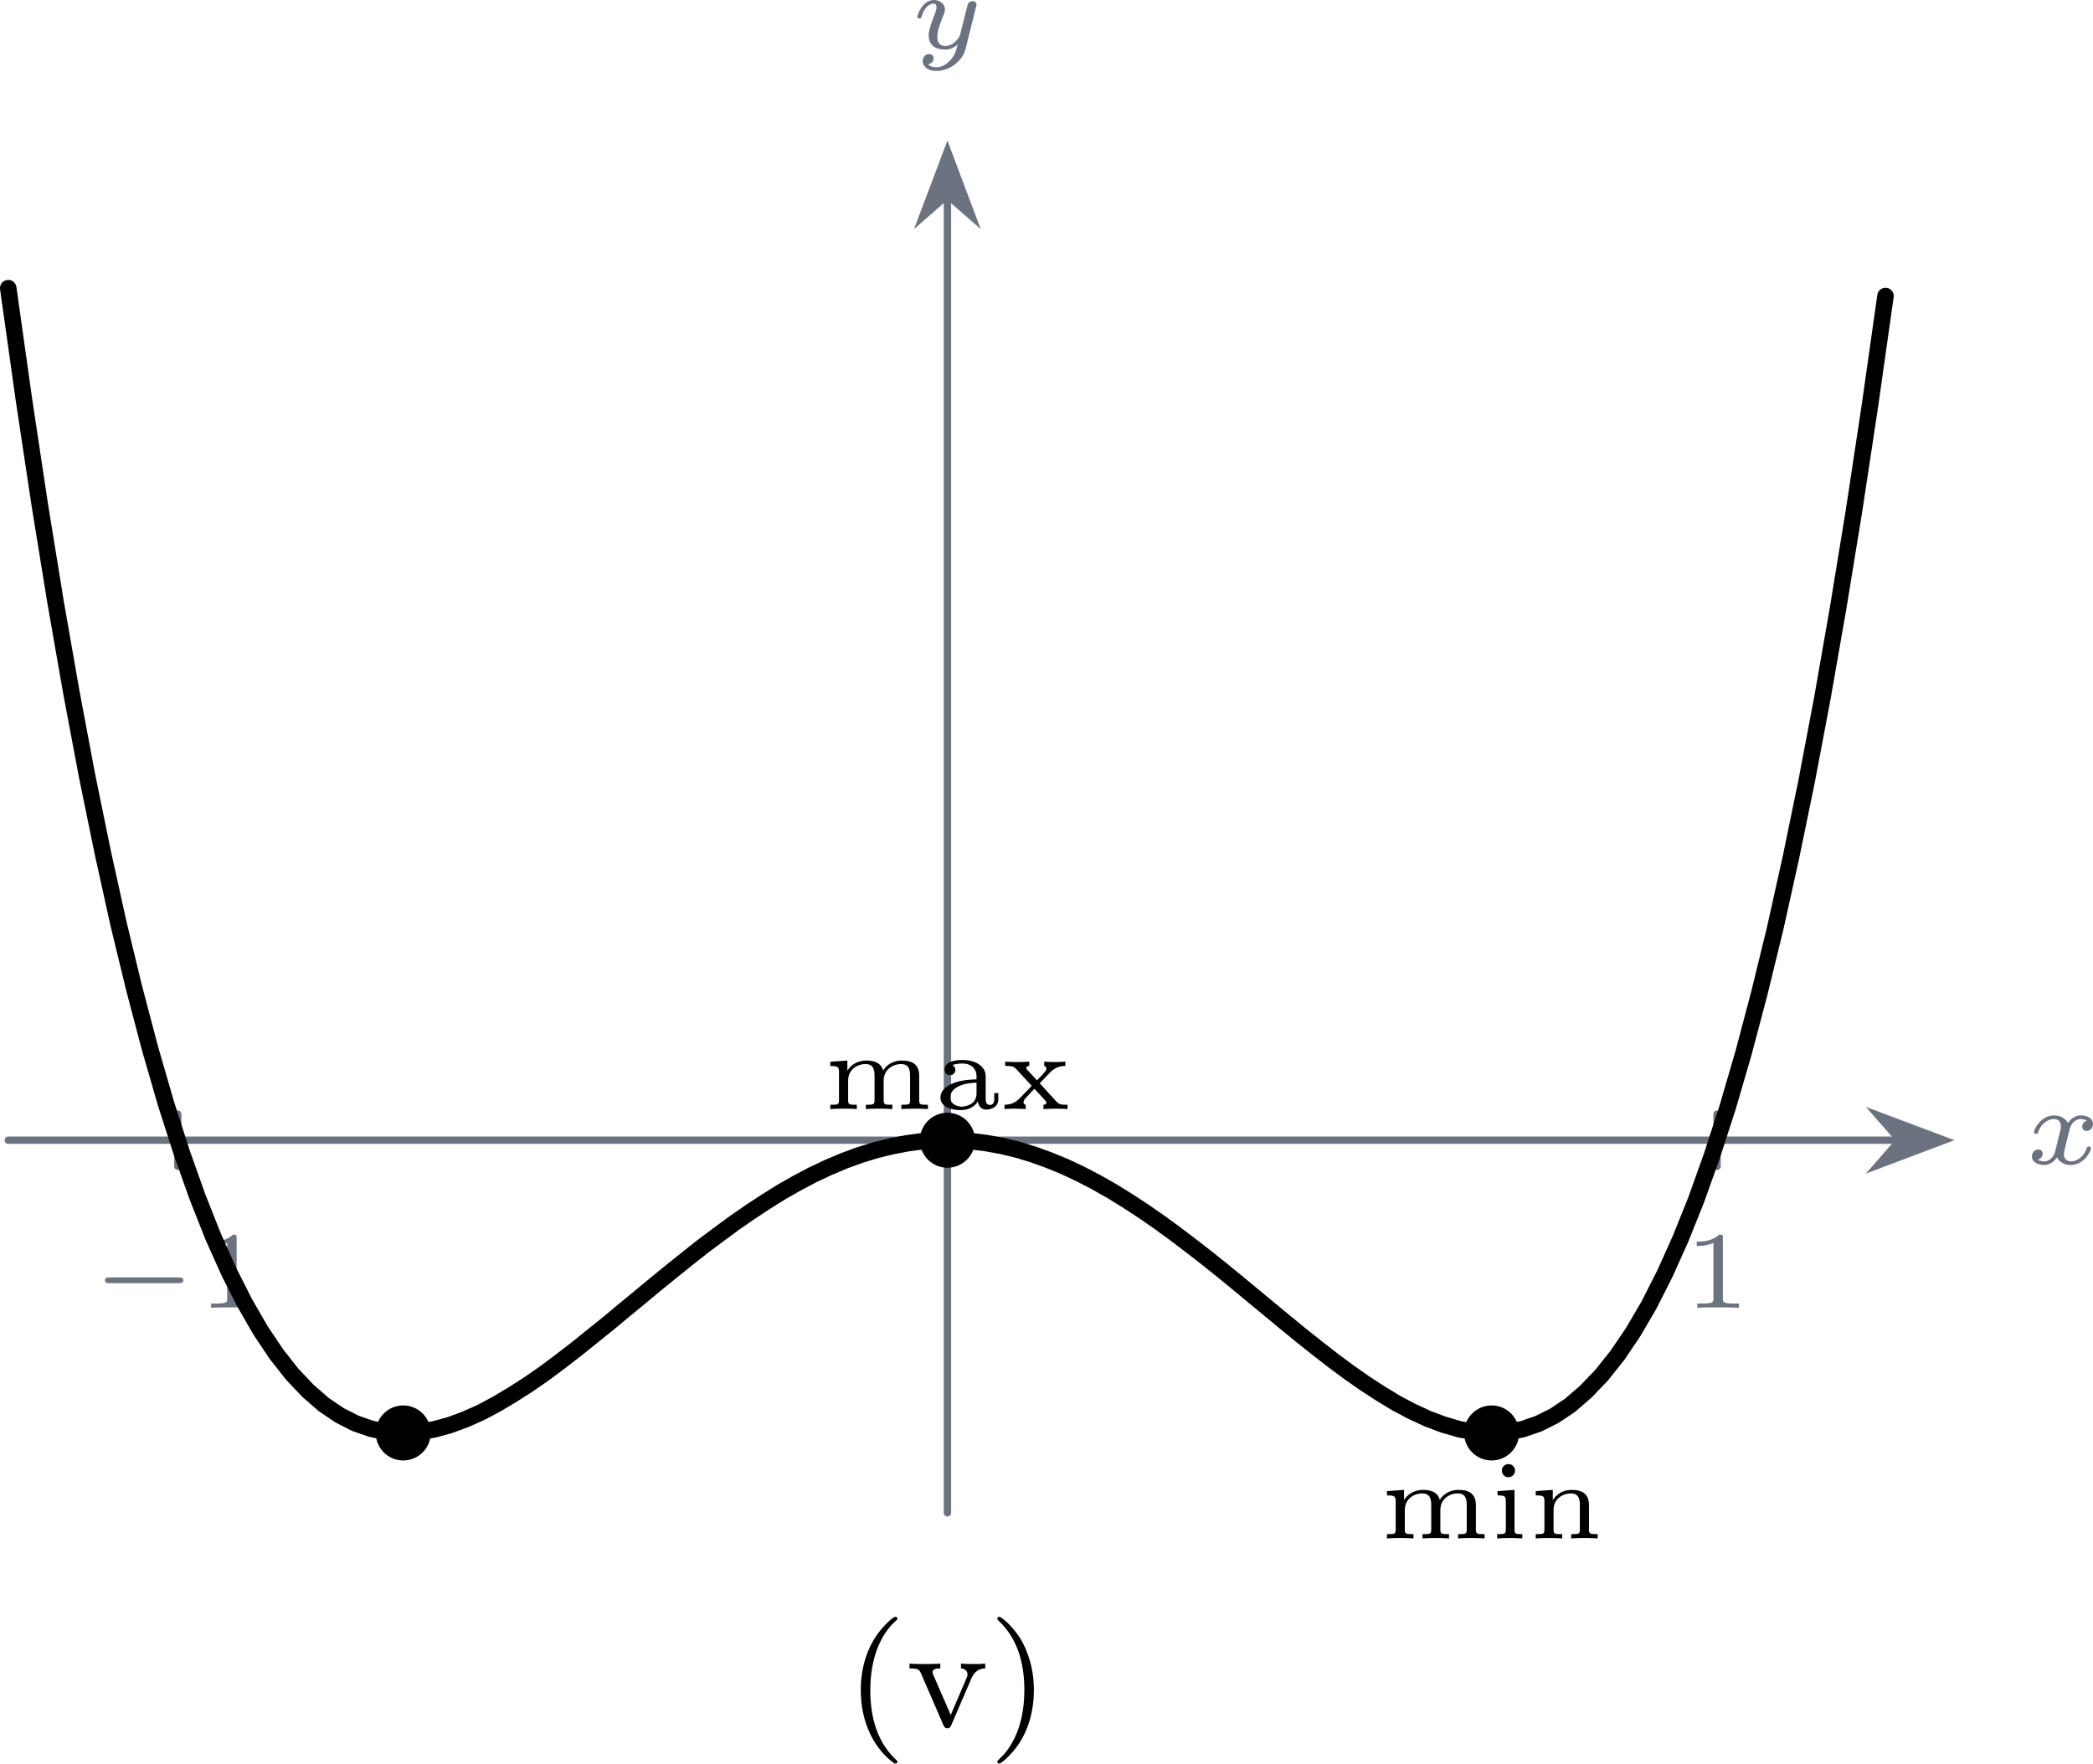
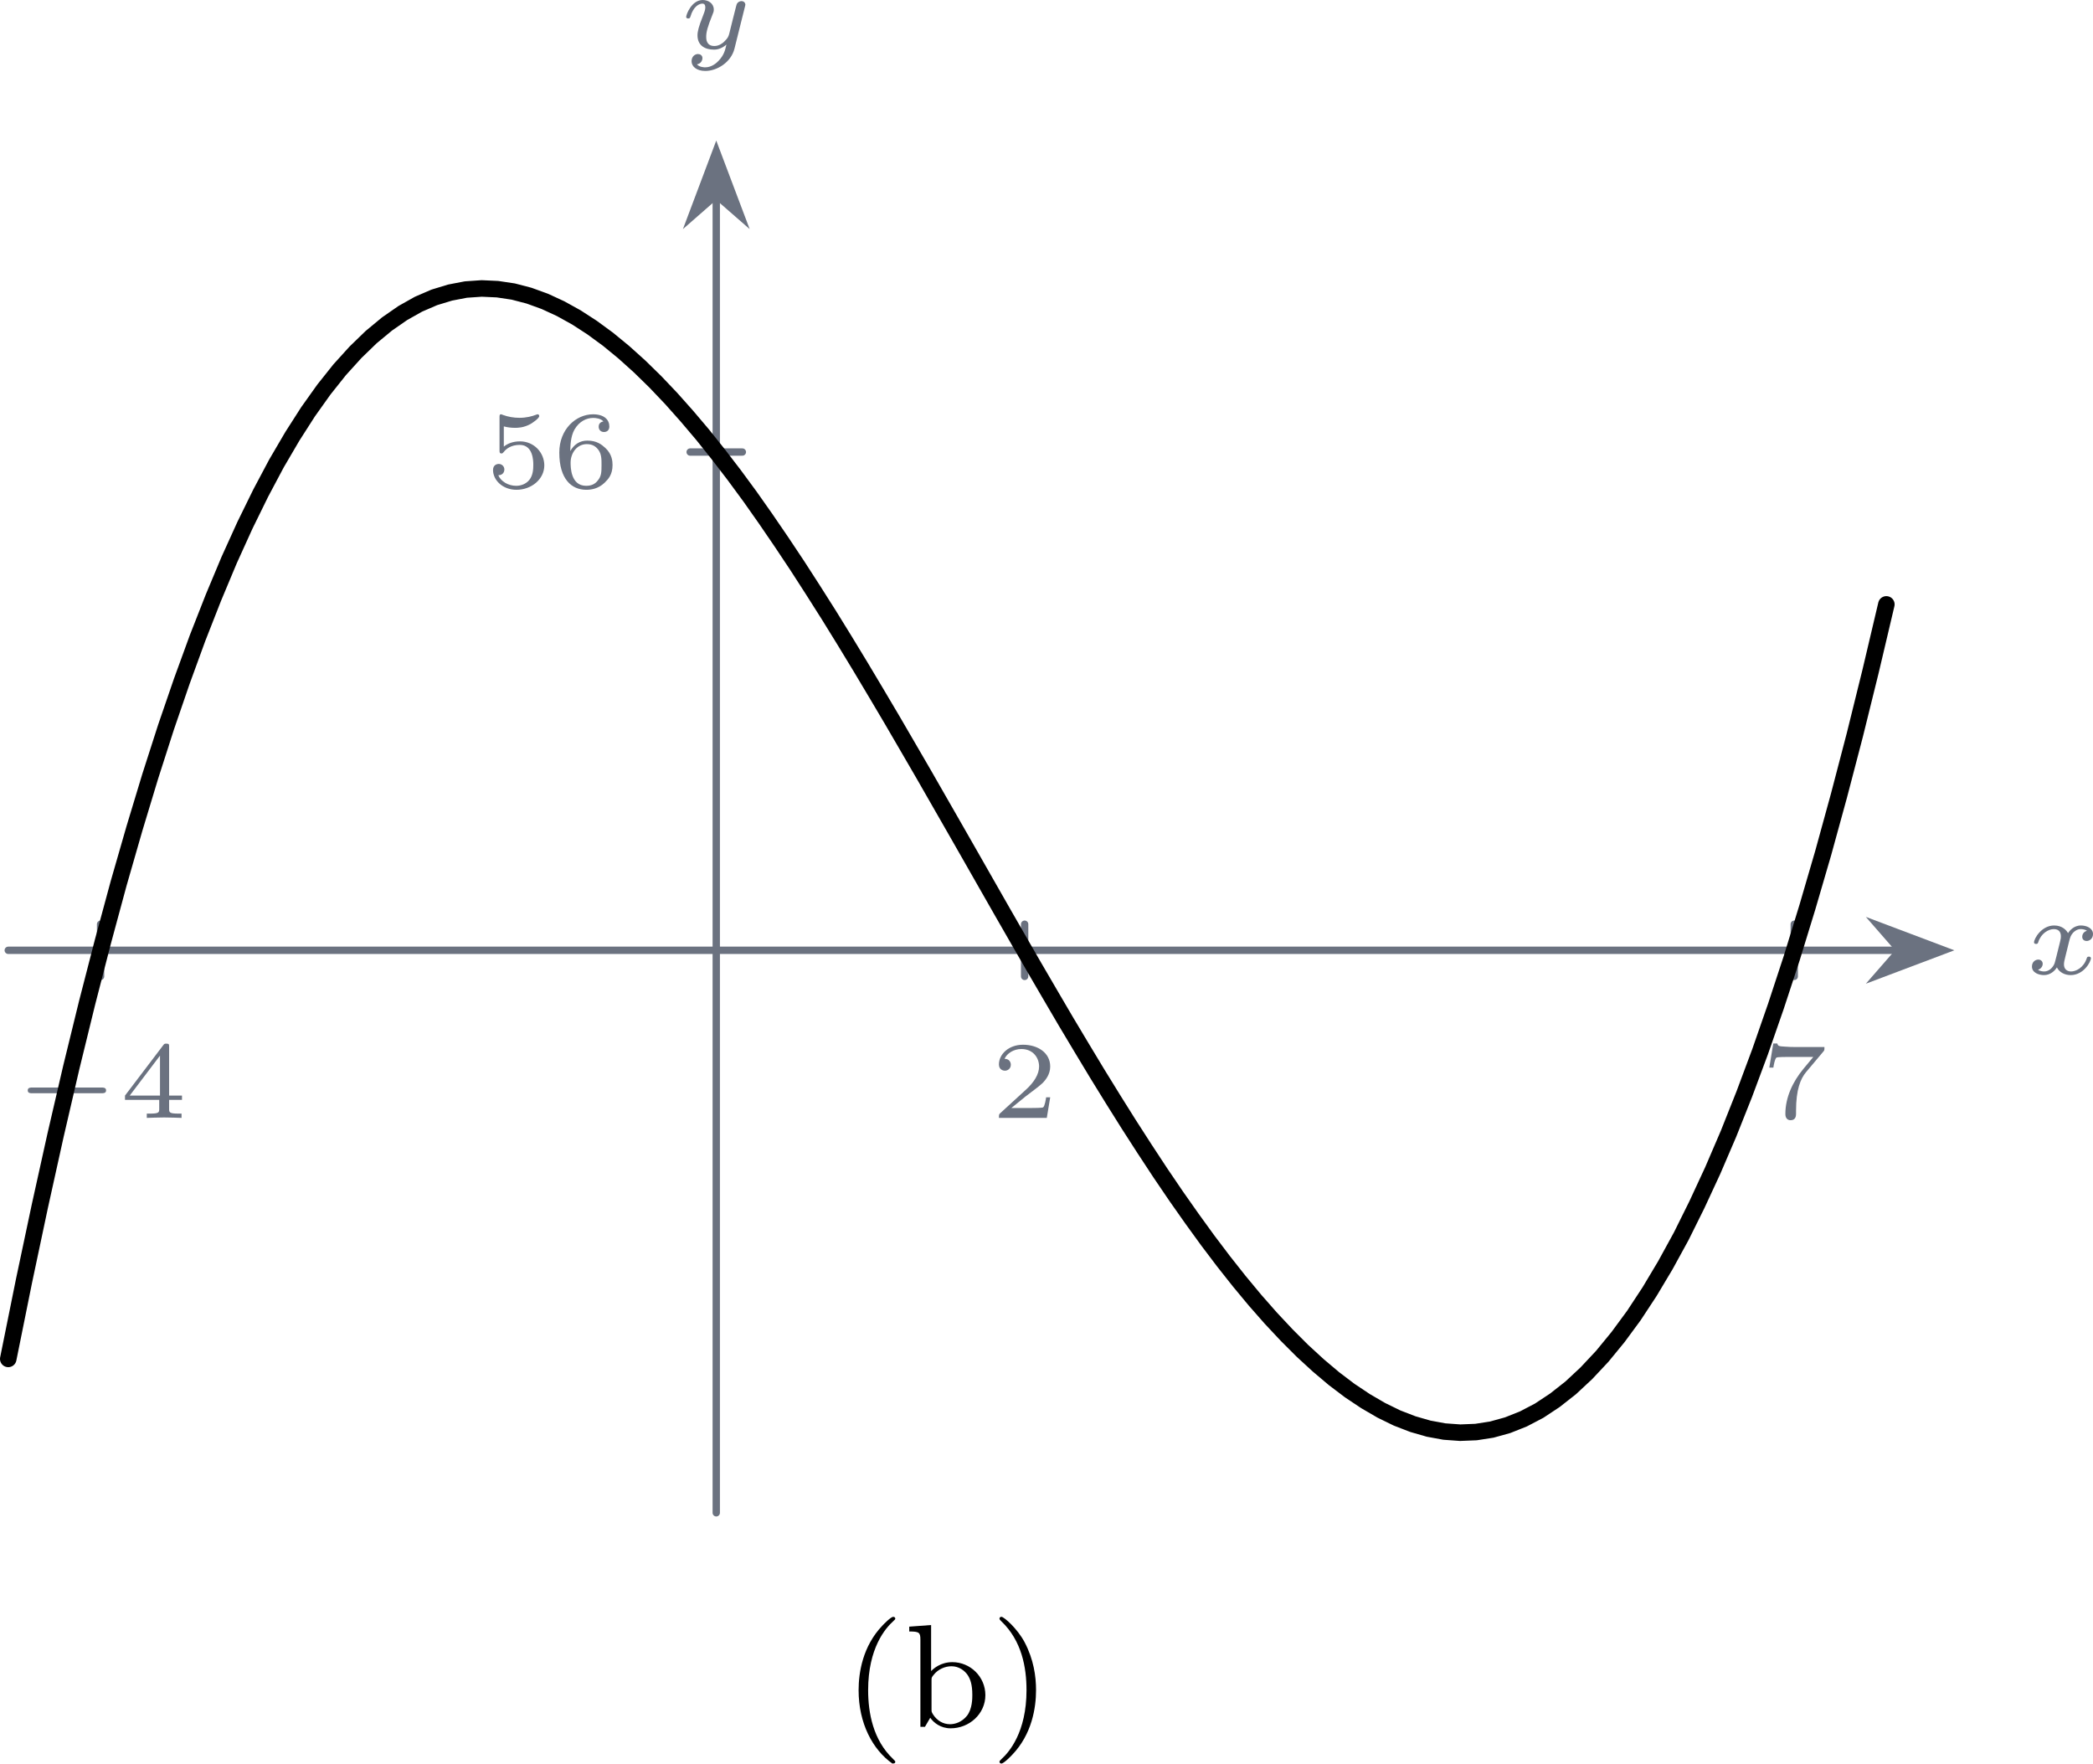
- <svg xmlns="http://www.w3.org/2000/svg" xmlns:xlink="http://www.w3.org/1999/xlink" version="1.1" width="159.194pt" height="134.132pt" viewBox=".001 539.115 159.194 134.132">
+ <svg xmlns="http://www.w3.org/2000/svg" xmlns:xlink="http://www.w3.org/1999/xlink" version="1.1" width="159.194pt" height="134.132pt" viewBox="4.026 563.9 159.194 134.132">
  <defs>
    <path id="g9-40" d="M2.654 1.993C2.718 1.993 2.813 1.993 2.813 1.897C2.813 1.865 2.805 1.857 2.702 1.753C1.61 .725 1.339-.757 1.339-1.993C1.339-4.288 2.287-5.364 2.694-5.731C2.805-5.834 2.813-5.842 2.813-5.882S2.782-5.978 2.702-5.978C2.574-5.978 2.176-5.571 2.112-5.499C1.044-4.384 .821-2.949 .821-1.993C.821-.207 1.57 1.227 2.654 1.993Z" />
    <path id="g9-41" d="M2.463-1.993C2.463-2.75 2.335-3.658 1.841-4.599C1.451-5.332 .725-5.978 .582-5.978C.502-5.978 .478-5.922 .478-5.882C.478-5.85 .478-5.834 .574-5.738C1.69-4.678 1.945-3.22 1.945-1.993C1.945 .295 .996 1.379 .59 1.745C.486 1.849 .478 1.857 .478 1.897S.502 1.993 .582 1.993C.709 1.993 1.108 1.586 1.172 1.514C2.24 .399 2.463-1.036 2.463-1.993Z" />
-     <path id="g9-118" d="M3.531-2.614C3.722-3.061 3.993-3.164 4.288-3.172V-3.435C4.009-3.411 3.993-3.411 3.666-3.411C3.595-3.411 3.22-3.411 2.973-3.435V-3.172C3.252-3.156 3.324-2.981 3.324-2.845C3.324-2.766 3.308-2.726 3.276-2.654L2.415-.646L1.474-2.805C1.427-2.909 1.427-2.957 1.427-2.973C1.427-3.172 1.714-3.172 1.849-3.172V-3.435C1.506-3.411 1.132-3.411 .98-3.411C.813-3.411 .43-3.411 .175-3.435V-3.172C.662-3.172 .701-3.124 .821-2.853L2.016-.096C2.072 .024 2.12 .08 2.232 .08S2.399 .016 2.439-.08L3.531-2.614Z" />
-     <path id="g8-49" d="M2.146-3.796C2.146-3.975 2.122-3.975 1.943-3.975C1.548-3.593 .938-3.593 .723-3.593V-3.359C.879-3.359 1.273-3.359 1.632-3.527V-.508C1.632-.311 1.632-.233 1.016-.233H.759V0C1.088-.024 1.554-.024 1.889-.024S2.69-.024 3.019 0V-.233H2.762C2.146-.233 2.146-.311 2.146-.508V-3.796Z" />
-     <path id="g8-97" d="M2.839-1.781C2.839-2.337 2.271-2.666 1.602-2.666C1.315-2.666 .61-2.636 .61-2.134C.61-1.973 .717-1.841 .903-1.841C1.076-1.841 1.19-1.973 1.19-2.128C1.19-2.236 1.142-2.337 1.034-2.385C1.231-2.475 1.53-2.475 1.59-2.475C2.014-2.475 2.343-2.224 2.343-1.769V-1.614C2.068-1.602 1.59-1.59 1.154-1.435C.759-1.297 .383-1.028 .383-.628C.383-.096 1.016 .06 1.482 .06C1.985 .06 2.283-.191 2.415-.418C2.457-.108 2.654 .03 2.863 .03C2.887 .03 3.527 .03 3.527-.538V-.867H3.306V-.55C3.306-.49 3.306-.221 3.072-.221S2.839-.49 2.839-.55V-1.781ZM2.343-.849C2.343-.227 1.728-.132 1.536-.132C1.213-.132 .909-.329 .909-.628C.909-.962 1.231-1.399 2.343-1.435V-.849Z" />
-     <path id="g8-105" d="M1.357-3.682C1.357-3.862 1.207-4.041 .998-4.041C.813-4.041 .64-3.897 .64-3.682S.813-3.324 .998-3.324C1.207-3.324 1.357-3.503 1.357-3.682ZM.406-2.57V-2.337C.801-2.337 .855-2.295 .855-2.002V-.49C.855-.233 .795-.233 .383-.233V0C.556-.012 1.022-.024 1.082-.024S1.596-.012 1.751 0V-.233C1.381-.233 1.327-.233 1.327-.484V-2.636L.406-2.57Z" />
-     <path id="g8-109" d="M5.206-1.805C5.206-2.415 4.848-2.636 4.262-2.636C3.706-2.636 3.377-2.319 3.246-2.092C3.108-2.636 2.499-2.636 2.331-2.636C1.787-2.636 1.453-2.337 1.309-2.086H1.303V-2.636L.377-2.57V-2.337C.795-2.337 .849-2.295 .849-2.002V-.49C.849-.233 .789-.233 .377-.233V0C.418-.006 .825-.024 1.094-.024S1.757-.006 1.817 0V-.233C1.405-.233 1.345-.233 1.345-.49V-1.542C1.345-2.2 1.913-2.445 2.277-2.445C2.69-2.445 2.78-2.188 2.78-1.817V-.49C2.78-.233 2.72-.233 2.307-.233V0C2.349-.006 2.756-.024 3.025-.024S3.688-.006 3.748 0V-.233C3.335-.233 3.276-.233 3.276-.49V-1.542C3.276-2.2 3.844-2.445 4.208-2.445C4.621-2.445 4.71-2.188 4.71-1.817V-.49C4.71-.233 4.651-.233 4.238-.233V0C4.28-.006 4.686-.024 4.955-.024S5.619-.006 5.679 0V-.233C5.266-.233 5.206-.233 5.206-.49V-1.805Z" />
-     <path id="g8-110" d="M3.27-1.805C3.27-2.391 2.935-2.636 2.331-2.636C1.805-2.636 1.476-2.361 1.303-2.074V-2.636L.377-2.57V-2.337C.795-2.337 .849-2.295 .849-2.002V-.49C.849-.233 .789-.233 .377-.233V0C.418-.006 .825-.024 1.094-.024S1.757-.006 1.817 0V-.233C1.405-.233 1.345-.233 1.345-.49V-1.542C1.345-2.2 1.907-2.445 2.277-2.445C2.678-2.445 2.774-2.194 2.774-1.823V-.49C2.774-.233 2.714-.233 2.301-.233V0C2.343-.006 2.75-.024 3.019-.024S3.682-.006 3.742 0V-.233C3.33-.233 3.27-.233 3.27-.49V-1.805Z" />
-     <path id="g8-120" d="M2.122-1.399L2.714-2.02C3.025-2.319 3.353-2.343 3.515-2.343V-2.576C3.437-2.57 3.174-2.552 2.983-2.552C2.768-2.552 2.403-2.57 2.367-2.576V-2.343C2.439-2.331 2.487-2.283 2.487-2.212C2.487-2.11 2.439-2.062 2.266-1.865L1.973-1.56L1.459-2.116C1.399-2.176 1.393-2.188 1.393-2.224C1.393-2.313 1.488-2.343 1.554-2.343V-2.576C1.411-2.564 .998-2.552 .855-2.552C.741-2.552 .377-2.564 .245-2.576V-2.343C.586-2.343 .699-2.331 .849-2.17L1.632-1.321C1.674-1.279 1.68-1.273 1.68-1.261C1.68-1.243 1.142-.693 1.076-.628C.921-.466 .699-.239 .209-.233V0C.287-.006 .55-.024 .741-.024C.825-.024 1.231-.012 1.363 0V-.233C1.285-.239 1.243-.287 1.243-.365C1.243-.466 1.315-.544 1.345-.58C1.5-.759 1.668-.933 1.835-1.1L2.367-.526C2.487-.395 2.487-.383 2.487-.353C2.487-.293 2.433-.233 2.325-.233V0C2.523-.012 2.977-.024 3.025-.024C3.246-.024 3.557-.006 3.634 0V-.233C3.335-.233 3.186-.233 3.025-.412L2.122-1.399Z" />
+     <path id="g9-98" d="M1.467-5.531L.279-5.444V-5.181C.821-5.181 .885-5.125 .885-4.734V0H1.132L1.419-.494C1.61-.223 1.985 .08 2.527 .08C3.539 .08 4.415-.701 4.415-1.722C4.415-2.726 3.595-3.515 2.622-3.515C1.993-3.515 1.602-3.172 1.467-3.029V-5.531ZM1.49-2.519C1.49-2.67 1.49-2.686 1.61-2.829C1.841-3.124 2.216-3.292 2.574-3.292C2.989-3.292 3.3-3.045 3.459-2.805C3.595-2.59 3.706-2.311 3.706-1.73C3.706-1.546 3.706-.98 3.419-.606C3.132-.247 2.758-.143 2.495-.143C2.112-.143 1.793-.343 1.586-.654C1.49-.805 1.49-.813 1.49-.964V-2.519Z" />
+     <path id="g8-50" d="M3.216-1.118H2.995C2.983-1.034 2.923-.64 2.833-.574C2.792-.538 2.307-.538 2.224-.538H1.106L1.871-1.16C2.074-1.321 2.606-1.704 2.792-1.883C2.971-2.062 3.216-2.367 3.216-2.792C3.216-3.539 2.54-3.975 1.739-3.975C.968-3.975 .43-3.467 .43-2.905C.43-2.6 .687-2.564 .753-2.564C.903-2.564 1.076-2.672 1.076-2.887C1.076-3.019 .998-3.21 .735-3.21C.873-3.515 1.237-3.742 1.65-3.742C2.277-3.742 2.612-3.276 2.612-2.792C2.612-2.367 2.331-1.931 1.913-1.548L.496-.251C.436-.191 .43-.185 .43 0H3.031L3.216-1.118Z" />
+     <path id="g8-52" d="M3.371-.98V-1.213H2.672V-3.856C2.672-3.993 2.672-4.035 2.523-4.035C2.415-4.035 2.403-4.017 2.349-3.945L.275-1.213V-.98H2.134V-.502C2.134-.305 2.134-.233 1.632-.233H1.459V0C1.578-.006 2.14-.024 2.403-.024S3.228-.006 3.347 0V-.233H3.174C2.672-.233 2.672-.305 2.672-.502V-.98H3.371ZM2.176-3.383V-1.213H.532L2.176-3.383Z" />
+     <path id="g8-53" d="M1.016-3.318C1.213-3.264 1.423-3.24 1.626-3.24C1.757-3.24 2.092-3.24 2.469-3.449C2.57-3.509 2.941-3.754 2.941-3.879C2.941-3.957 2.881-3.975 2.857-3.975C2.839-3.975 2.833-3.975 2.768-3.951C2.552-3.867 2.248-3.784 1.859-3.784C1.566-3.784 1.243-3.838 .974-3.939C.915-3.963 .891-3.975 .867-3.975C.783-3.975 .783-3.909 .783-3.814V-2.02C.783-1.919 .783-1.847 .891-1.847C.944-1.847 .962-1.871 1.004-1.919C1.154-2.11 1.417-2.313 1.883-2.313C2.618-2.313 2.618-1.417 2.618-1.225C2.618-.992 2.6-.658 2.403-.412C2.218-.185 1.943-.09 1.686-.09C1.273-.09 .861-.317 .717-.664C1.01-.669 1.046-.903 1.046-.974C1.046-1.136 .921-1.279 .735-1.279C.681-1.279 .43-1.249 .43-.95C.43-.4 .95 .126 1.704 .126C2.523 .126 3.216-.454 3.216-1.201C3.216-1.883 2.666-2.505 1.895-2.505C1.506-2.505 1.207-2.379 1.016-2.218V-3.318Z" />
+     <path id="g8-54" d="M.974-1.979C.98-2.277 .992-2.774 1.201-3.144C1.465-3.599 1.859-3.778 2.218-3.778C2.355-3.778 2.63-3.754 2.774-3.587C2.552-3.551 2.517-3.395 2.517-3.3C2.517-3.144 2.624-3.013 2.803-3.013S3.096-3.126 3.096-3.312C3.096-3.676 2.821-3.975 2.212-3.975C1.285-3.975 .377-3.168 .377-1.895C.377-.442 1.052 .126 1.841 .126C2.074 .126 2.481 .09 2.845-.263C3.037-.454 3.27-.693 3.27-1.219C3.27-1.423 3.246-1.805 2.881-2.146C2.672-2.337 2.409-2.546 1.901-2.546C1.482-2.546 1.178-2.331 .974-1.979ZM1.835-.09C.992-.09 .992-1.118 .992-1.351C.992-1.865 1.333-2.355 1.871-2.355C2.182-2.355 2.361-2.23 2.505-2.038C2.672-1.805 2.672-1.536 2.672-1.219C2.672-.807 2.66-.604 2.457-.365C2.313-.185 2.122-.09 1.835-.09Z" />
+     <path id="g8-55" d="M3.413-3.61C3.467-3.67 3.467-3.682 3.467-3.85H1.925C1.68-3.85 1.536-3.856 1.303-3.873C1.01-3.891 .938-3.897 .909-4.041H.687L.472-2.732H.693C.711-2.857 .771-3.21 .861-3.276C.909-3.312 1.423-3.312 1.512-3.312H2.863C2.798-3.228 2.475-2.845 2.331-2.672C1.751-1.973 1.345-1.124 1.345-.215C1.345-.161 1.345 .126 1.632 .126C1.925 .126 1.925-.149 1.925-.227V-.395C1.925-1.542 2.17-2.128 2.469-2.487L3.413-3.61Z" />
    <path id="g4-0" d="M4.758-1.339C4.854-1.339 5.003-1.339 5.003-1.494S4.854-1.65 4.758-1.65H.992C.897-1.65 .747-1.65 .747-1.494S.897-1.339 .992-1.339H4.758Z" />
    <path id="g6-120" d="M3.365-2.349C3.156-2.289 3.108-2.116 3.108-2.026C3.108-1.835 3.264-1.793 3.347-1.793C3.521-1.793 3.694-1.937 3.694-2.17C3.694-2.493 3.341-2.636 3.037-2.636C2.642-2.636 2.403-2.331 2.337-2.218C2.26-2.367 2.032-2.636 1.584-2.636C.897-2.636 .49-1.925 .49-1.716C.49-1.686 .514-1.632 .598-1.632S.699-1.668 .717-1.722C.867-2.206 1.273-2.439 1.566-2.439S1.949-2.248 1.949-2.05C1.949-1.979 1.949-1.925 1.901-1.739C1.763-1.184 1.632-.64 1.602-.568C1.512-.341 1.297-.137 1.046-.137C1.01-.137 .843-.137 .705-.227C.938-.305 .962-.502 .962-.55C.962-.705 .843-.783 .723-.783C.556-.783 .377-.652 .377-.406C.377-.066 .753 .06 1.034 .06C1.375 .06 1.62-.173 1.733-.359C1.853-.108 2.14 .06 2.481 .06C3.186 .06 3.581-.664 3.581-.861C3.581-.873 3.575-.944 3.467-.944C3.383-.944 3.371-.903 3.353-.849C3.18-.329 2.756-.137 2.505-.137C2.277-.137 2.116-.269 2.116-.52C2.116-.634 2.146-.765 2.2-.974L2.391-1.751C2.451-1.985 2.481-2.092 2.606-2.236C2.69-2.325 2.833-2.439 3.025-2.439C3.055-2.439 3.234-2.439 3.365-2.349Z" />
    <path id="g6-121" d="M3.563-2.295C3.575-2.337 3.581-2.361 3.581-2.379C3.581-2.451 3.527-2.576 3.365-2.576C3.264-2.576 3.162-2.511 3.12-2.427C3.096-2.385 3.055-2.2 3.025-2.086L2.899-1.59L2.714-.843C2.672-.675 2.648-.58 2.409-.353C2.343-.293 2.152-.137 1.895-.137C1.453-.137 1.453-.526 1.453-.634C1.453-.897 1.524-1.166 1.787-1.823C1.847-1.967 1.865-2.008 1.865-2.116C1.865-2.451 1.566-2.636 1.267-2.636C.658-2.636 .365-1.847 .365-1.716C.365-1.686 .389-1.632 .472-1.632S.574-1.668 .592-1.722C.759-2.301 1.076-2.439 1.243-2.439C1.363-2.439 1.405-2.361 1.405-2.224C1.405-2.098 1.327-1.895 1.261-1.733C1.052-1.207 .98-.933 .98-.717C.98-.149 1.405 .06 1.871 .06C1.955 .06 2.236 .06 2.552-.215C2.475 .114 2.421 .347 2.134 .658C2.026 .777 1.757 1.022 1.399 1.022C1.345 1.022 1.088 1.016 .95 .861C1.213 .813 1.249 .58 1.249 .526C1.249 .365 1.118 .299 1.004 .299C.855 .299 .658 .418 .658 .693C.658 .98 .938 1.219 1.405 1.219C2.038 1.219 2.803 .753 2.989 .006L3.563-2.295Z" />
  </defs>
  <g id="page1" transform="matrix(1.4 0 0 1.4 0 0)">
-     <path d="M.449 447.027H103.117" stroke="#6b7280" fill="none" stroke-width=".399" stroke-linecap="round" stroke-linejoin="round" />
-     <path d="M105.614 447.027L102.043 445.683L103.219 447.027L102.043 448.375Z" fill="#6b7280" />
-     <path d="M105.614 447.027L102.043 445.683L103.219 447.027L102.043 448.375Z" stroke="#6b7280" fill="none" stroke-width=".399" stroke-miterlimit="10" stroke-linecap="round" />
-     <g fill="#6b7280" transform="matrix(1 0 0 1 109.5687 -18.953)">
-       <use x=".448" y="467.268" xlink:href="#g6-120" />
+     <path d="M3.324 454.414H105.992" stroke="#6b7280" fill="none" stroke-width=".399" stroke-linecap="round" stroke-linejoin="round" />
+     <path d="M108.488 454.414L104.917 453.066L106.093 454.414L104.917 455.762Z" fill="#6b7280" />
+     <path d="M108.488 454.414L104.917 453.066L106.093 454.414L104.917 455.762Z" stroke="#6b7280" fill="none" stroke-width=".399" stroke-miterlimit="10" stroke-linecap="round" />
+     <g fill="#6b7280" transform="matrix(1 0 0 1 109.5689 -29.271)">
+       <use x="3.323" y="484.972" xlink:href="#g6-120" />
    </g>
-     <path d="M51.473 467.27V395.781" stroke="#6b7280" fill="none" stroke-width=".399" stroke-miterlimit="10" stroke-linecap="round" stroke-linejoin="round" />
-     <path d="M51.473 393.285L50.125 396.856L51.473 395.68L52.816 396.856Z" fill="#6b7280" />
-     <path d="M51.473 393.285L50.125 396.856L51.473 395.68L52.816 396.856Z" stroke="#6b7280" fill="none" stroke-width=".399" stroke-miterlimit="10" stroke-linecap="round" />
-     <g fill="#6b7280" transform="matrix(1 0 0 1 49.02488 -79.55)">
-       <use x=".448" y="467.268" xlink:href="#g6-121" />
+     <path d="M41.789 484.973V413.484" stroke="#6b7280" fill="none" stroke-width=".399" stroke-miterlimit="10" stroke-linecap="round" stroke-linejoin="round" />
+     <path d="M41.789 410.988L40.445 414.559L41.789 413.383L43.137 414.559Z" fill="#6b7280" />
+     <path d="M41.789 410.988L40.445 414.559L41.789 413.383L43.137 414.559Z" stroke="#6b7280" fill="none" stroke-width=".399" stroke-miterlimit="10" stroke-linecap="round" />
+     <g fill="#6b7280" transform="matrix(1 0 0 1 36.46696 -79.55)">
+       <use x="3.323" y="484.972" xlink:href="#g6-121" />
    </g>
-     <path d="M9.66 448.445V445.609" stroke="#6b7280" fill="none" stroke-width=".399" stroke-miterlimit="10" stroke-linecap="round" stroke-linejoin="round" />
-     <g fill="#6b7280" transform="matrix(1 0 0 1 4.508014 -11.135)">
-       <use x=".448" y="467.268" xlink:href="#g4-0" />
-       <use x="6.204" y="467.268" xlink:href="#g8-49" />
+     <path d="M8.34 455.832V452.996" stroke="#6b7280" fill="none" stroke-width=".399" stroke-miterlimit="10" stroke-linecap="round" stroke-linejoin="round" />
+     <g fill="#6b7280" transform="matrix(1 0 0 1 .31284 -21.453)">
+       <use x="3.323" y="484.972" xlink:href="#g4-0" />
+       <use x="9.079" y="484.972" xlink:href="#g8-52" />
    </g>
-     <path d="M93.285 448.445V445.609" stroke="#6b7280" fill="none" stroke-width=".399" stroke-miterlimit="10" stroke-linecap="round" stroke-linejoin="round" />
-     <g fill="#6b7280" transform="matrix(1 0 0 1 91.00918 -11.135)">
-       <use x=".448" y="467.268" xlink:href="#g8-49" />
+     <path d="M58.543 455.832V452.996" stroke="#6b7280" fill="none" stroke-width=".399" stroke-miterlimit="10" stroke-linecap="round" stroke-linejoin="round" />
+     <g fill="#6b7280" transform="matrix(1 0 0 1 53.39306 -21.453)">
+       <use x="3.323" y="484.972" xlink:href="#g8-50" />
    </g>
-     <path d="M.449 400.738L1.305 406.82L2.16 412.496L3.016 417.773L3.875 422.684L4.73 427.227L5.59 431.422L6.445 435.293L7.305 438.836L8.16 442.074L9.016 445.031L9.875 447.703L10.731 450.113L11.586 452.273L12.445 454.188L13.301 455.879L14.16 457.367L15.016 458.645L15.871 459.734L16.731 460.641L17.586 461.387L18.445 461.969L19.301 462.406L20.156 462.703L21.016 462.883L21.871 462.937L22.731 462.887L23.586 462.738L24.445 462.504L25.301 462.187L26.156 461.805L27.016 461.344L27.871 460.832L28.731 460.281L29.586 459.687L30.445 459.047L31.301 458.387L32.156 457.699L33.016 457.008L33.871 456.297L34.731 455.59L35.586 454.879L36.445 454.18L37.301 453.492L38.156 452.816L39.016 452.172L39.871 451.543L40.727 450.949L41.586 450.383L42.441 449.848L43.301 449.359L44.156 448.906L45.012 448.504L45.871 448.141L46.727 447.828L47.586 447.566L48.441 447.356L49.301 447.191L50.156 447.078L51.016 447.027L51.871 447.019L52.727 447.078L53.586 447.184L54.441 447.34L55.301 447.547L56.156 447.809L57.016 448.121L57.871 448.473L58.731 448.879L59.582 449.324L60.441 449.812L61.297 450.344L62.156 450.906L63.012 451.5L63.867 452.125L64.727 452.777L65.582 453.441L66.441 454.129L67.297 454.832L68.152 455.539L69.012 456.25L69.867 456.957L70.727 457.66L71.582 458.34L72.438 459.004L73.297 459.641L74.152 460.238L75.012 460.797L75.867 461.316L76.727 461.77L77.582 462.164L78.438 462.484L79.297 462.734L80.152 462.883L81.012 462.937L81.867 462.887L82.723 462.727L83.582 462.43L84.438 462.004L85.297 461.43L86.152 460.691L87.008 459.801L87.867 458.723L88.723 457.461L89.582 455.992L90.438 454.305L91.293 452.406L92.152 450.266L93.008 447.871L93.867 445.223L94.723 442.289L95.578 439.062L96.438 435.543L97.293 431.699L98.152 427.527L99.008 423.004L99.863 418.121L100.722 412.863L101.578 407.215L102.437 401.164" stroke="#000" fill="none" stroke-width=".897" stroke-miterlimit="10" stroke-linecap="round" stroke-linejoin="round" />
-     <path d="M23.402 462.93C23.402 462.105 22.731 461.437 21.906 461.437C21.082 461.437 20.414 462.105 20.414 462.93C20.414 463.758 21.082 464.426 21.906 464.426C22.731 464.426 23.402 463.758 23.402 462.93Z" />
-     <path d="M52.969 447.027C52.969 446.203 52.297 445.535 51.473 445.535C50.648 445.535 49.977 446.203 49.977 447.027C49.977 447.856 50.648 448.523 51.473 448.523C52.297 448.523 52.969 447.856 52.969 447.027Z" />
-     <g transform="matrix(1 0 0 1 44.28568 -21.933)">
-       <use x=".448" y="467.268" xlink:href="#g8-109" />
-       <use x="6.426" y="467.268" xlink:href="#g8-97" />
-       <use x="10.079" y="467.268" xlink:href="#g8-120" />
+     <path d="M100.355 455.832V452.996" stroke="#6b7280" fill="none" stroke-width=".399" stroke-miterlimit="10" stroke-linecap="round" stroke-linejoin="round" />
+     <g fill="#6b7280" transform="matrix(1 0 0 1 95.20476 -21.453)">
+       <use x="3.323" y="484.972" xlink:href="#g8-55" />
    </g>
-     <path d="M82.531 462.93C82.531 462.105 81.863 461.437 81.039 461.437C80.215 461.437 79.543 462.105 79.543 462.93C79.543 463.758 80.215 464.426 81.039 464.426C81.863 464.426 82.531 463.758 82.531 462.93Z" />
-     <g transform="matrix(1 0 0 1 74.52938 1.393)">
-       <use x=".448" y="467.268" xlink:href="#g8-109" />
-       <use x="6.426" y="467.268" xlink:href="#g8-105" />
-       <use x="8.529" y="467.268" xlink:href="#g8-110" />
+     <path d="M40.371 427.344H43.207" stroke="#6b7280" fill="none" stroke-width=".399" stroke-miterlimit="10" stroke-linecap="round" stroke-linejoin="round" />
+     <g fill="#6b7280" transform="matrix(1 0 0 1 25.90826 -55.703)">
+       <use x="3.323" y="484.972" xlink:href="#g8-53" />
+       <use x="6.976" y="484.972" xlink:href="#g8-54" />
    </g>
-     <g transform="matrix(1 0 0 1 45.49628 11.63)">
-       <use x=".448" y="467.268" xlink:href="#g9-40" />
-       <use x="3.742" y="467.268" xlink:href="#g9-118" />
-       <use x="8.211" y="467.268" xlink:href="#g9-41" />
+     <path d="M3.324 476.613L4.18 472.375L5.039 468.32L5.895 464.453L6.75 460.769L7.609 457.262L8.469 453.93L9.324 450.769L10.184 447.781L11.039 444.957L11.895 442.293L12.754 439.793L13.609 437.449L14.469 435.258L15.324 433.215L16.184 431.32L17.043 429.57L17.898 427.961L18.758 426.492L19.613 425.156L20.473 423.949L21.328 422.875L22.188 421.926L23.043 421.098L23.902 420.387L24.758 419.793L25.613 419.312L26.473 418.941L27.332 418.68L28.188 418.516L29.047 418.457L29.902 418.496L30.762 418.625L31.617 418.848L32.477 419.16L33.332 419.555L34.191 420.031L35.047 420.586L35.906 421.215L36.762 421.918L37.621 422.691L38.477 423.527L39.336 424.43L40.191 425.391L41.051 426.406L41.906 427.477L42.766 428.598L43.625 429.766L44.48 430.981L45.336 432.234L46.195 433.524L47.051 434.852L47.91 436.207L48.766 437.594L49.625 439.008L50.48 440.441L51.34 441.894L52.195 443.363L53.055 444.844L53.91 446.336L54.77 447.836L55.629 449.34L56.484 450.84L57.34 452.34L58.199 453.836L59.055 455.32L59.914 456.793L60.77 458.254L61.629 459.691L62.484 461.109L63.344 462.504L64.199 463.867L65.059 465.203L65.914 466.504L66.773 467.769L67.633 468.992L68.488 470.172L69.348 471.309L70.203 472.391L71.059 473.422L71.918 474.399L72.777 475.316L73.633 476.172L74.492 476.961L75.348 477.684L76.203 478.332L77.063 478.906L77.922 479.406L78.777 479.824L79.637 480.156L80.492 480.402L81.348 480.559L82.207 480.621L83.066 480.586L83.922 480.453L84.781 480.215L85.637 479.875L86.496 479.426L87.352 478.859L88.211 478.184L89.066 477.387L89.926 476.469L90.781 475.426L91.641 474.258L92.496 472.957L93.355 471.519L94.215 469.949L95.066 468.234L95.926 466.379L96.785 464.379L97.641 462.227L98.5 459.922L99.355 457.465L100.215 454.848L101.07 452.066L101.93 449.121L102.785 446.008L103.644 442.723L104.5 439.262L105.359 435.621" stroke="#000" fill="none" stroke-width=".897" stroke-miterlimit="10" stroke-linecap="round" stroke-linejoin="round" />
+     <g transform="matrix(1 0 0 1 45.37866 11.63)">
+       <use x="3.323" y="484.972" xlink:href="#g9-40" />
+       <use x="6.616" y="484.972" xlink:href="#g9-98" />
+       <use x="11.321" y="484.972" xlink:href="#g9-41" />
    </g>
  </g>
</svg>
